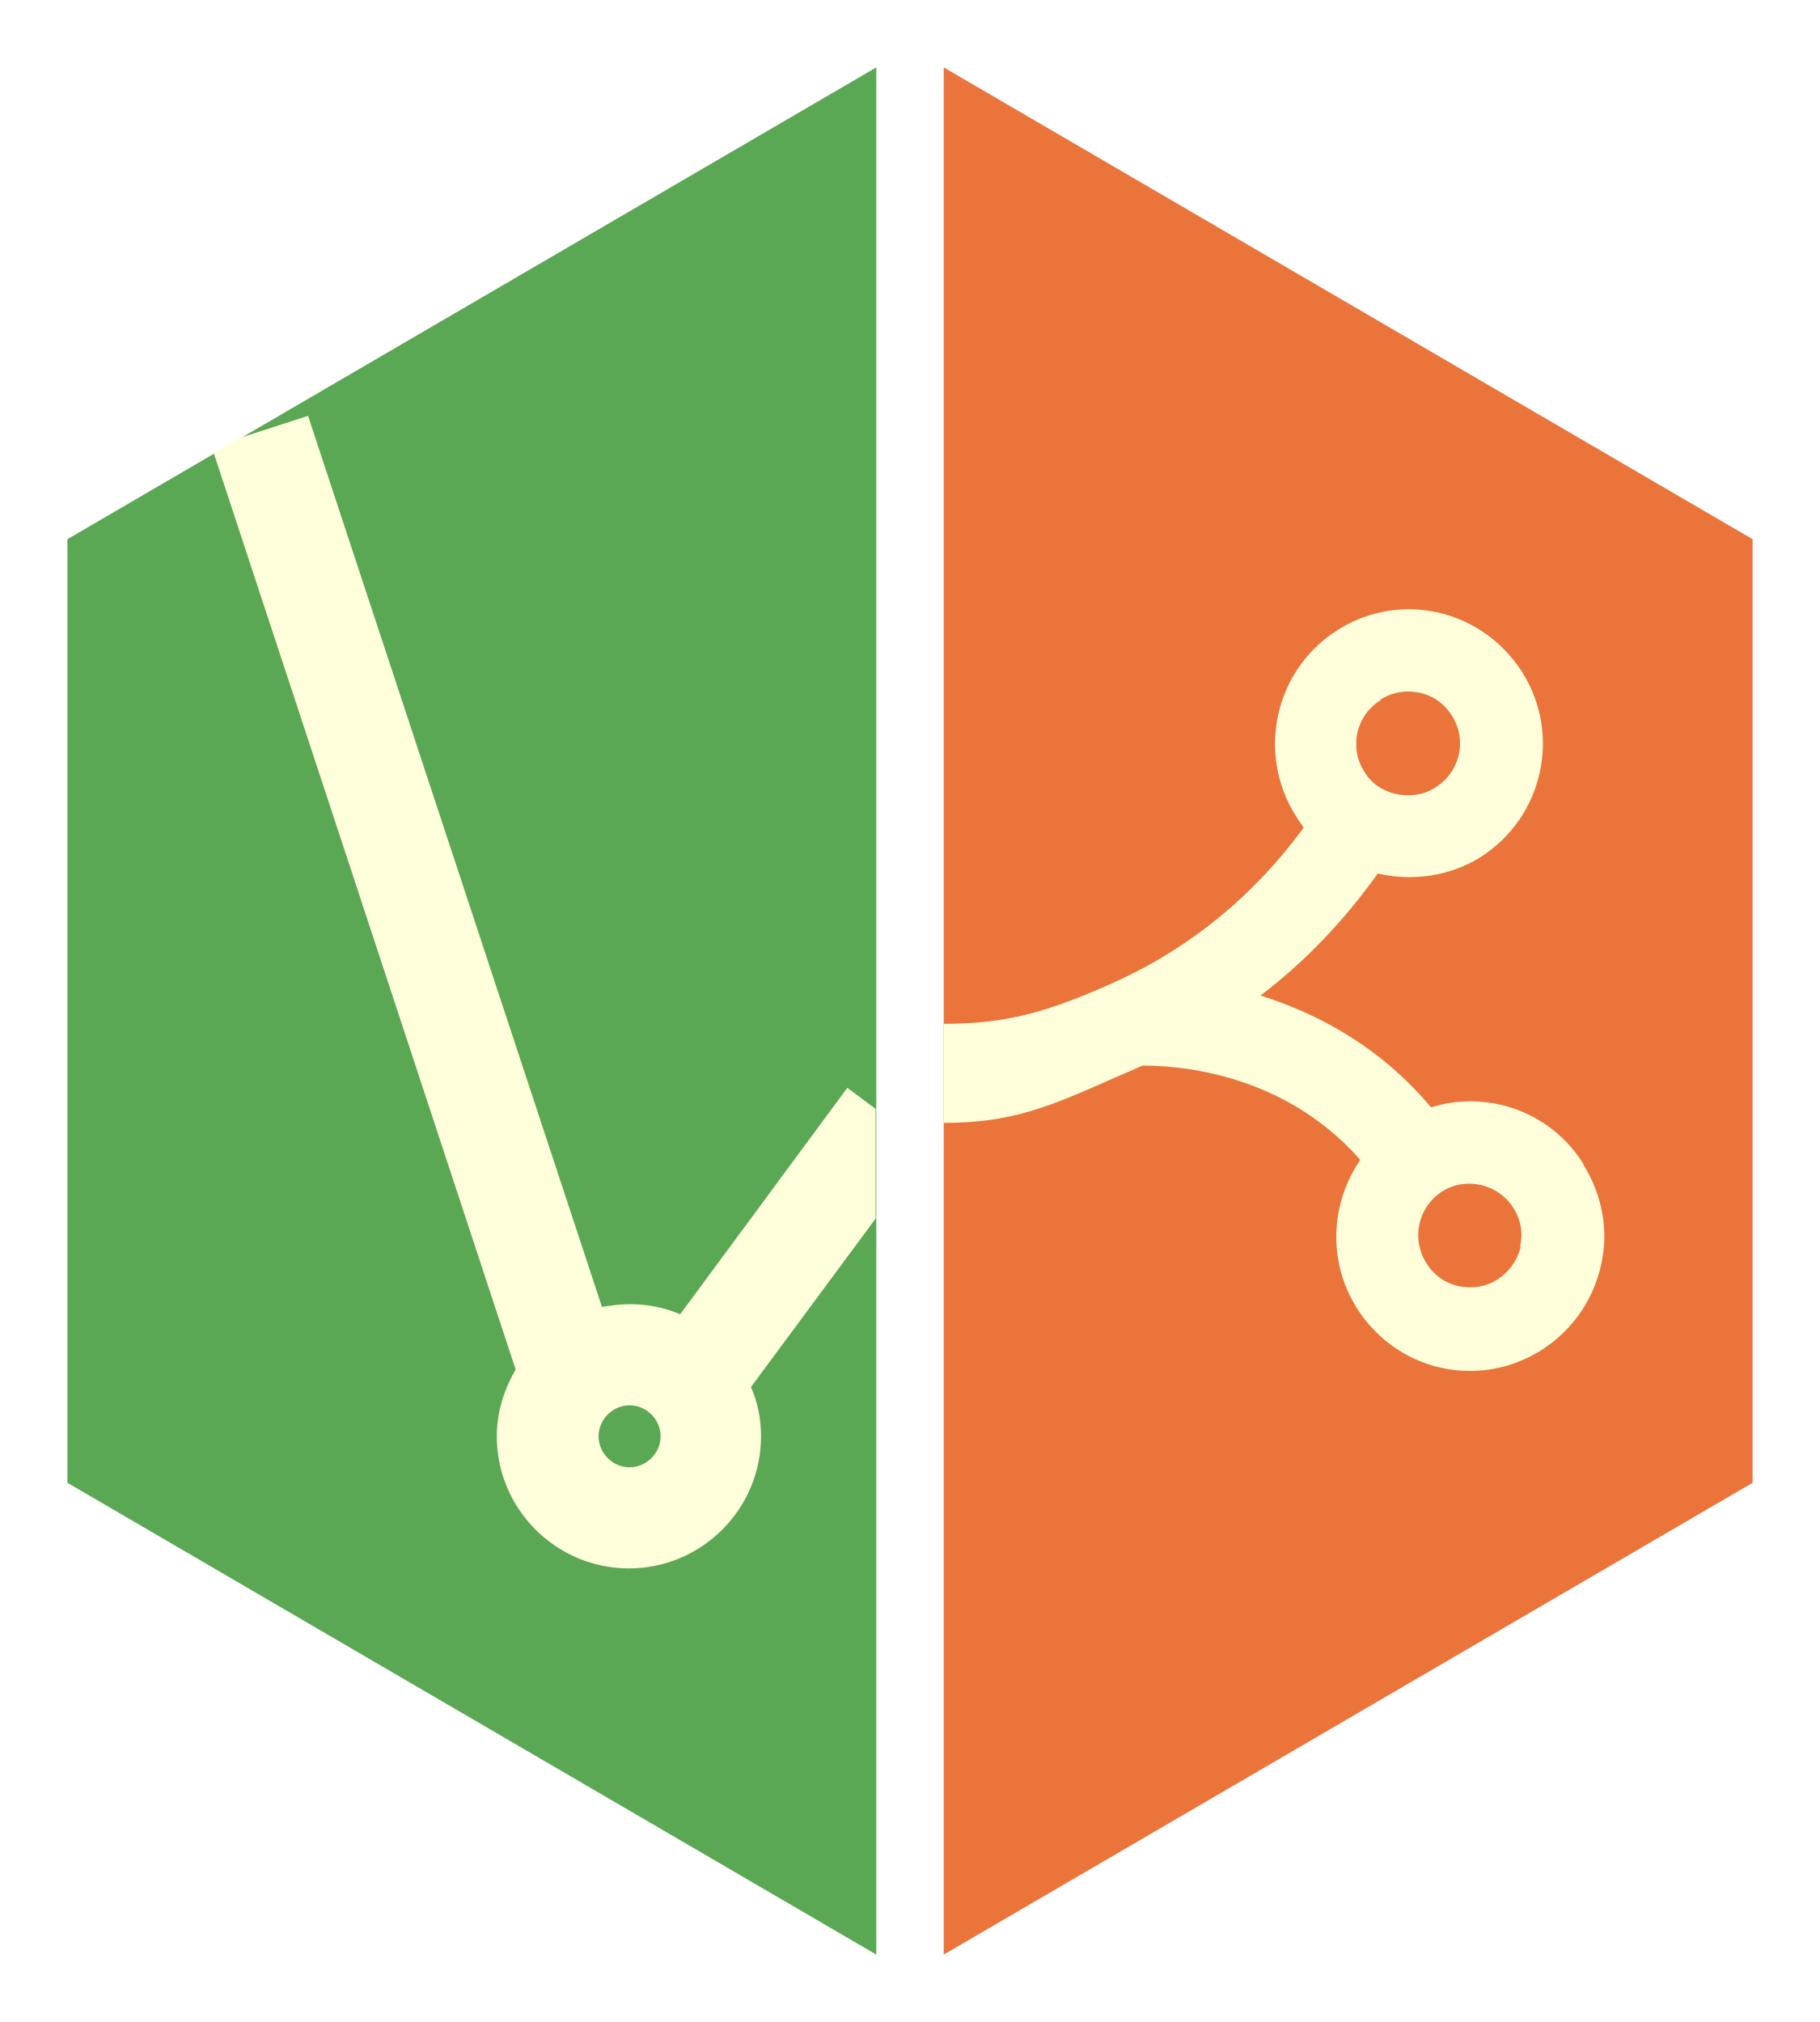
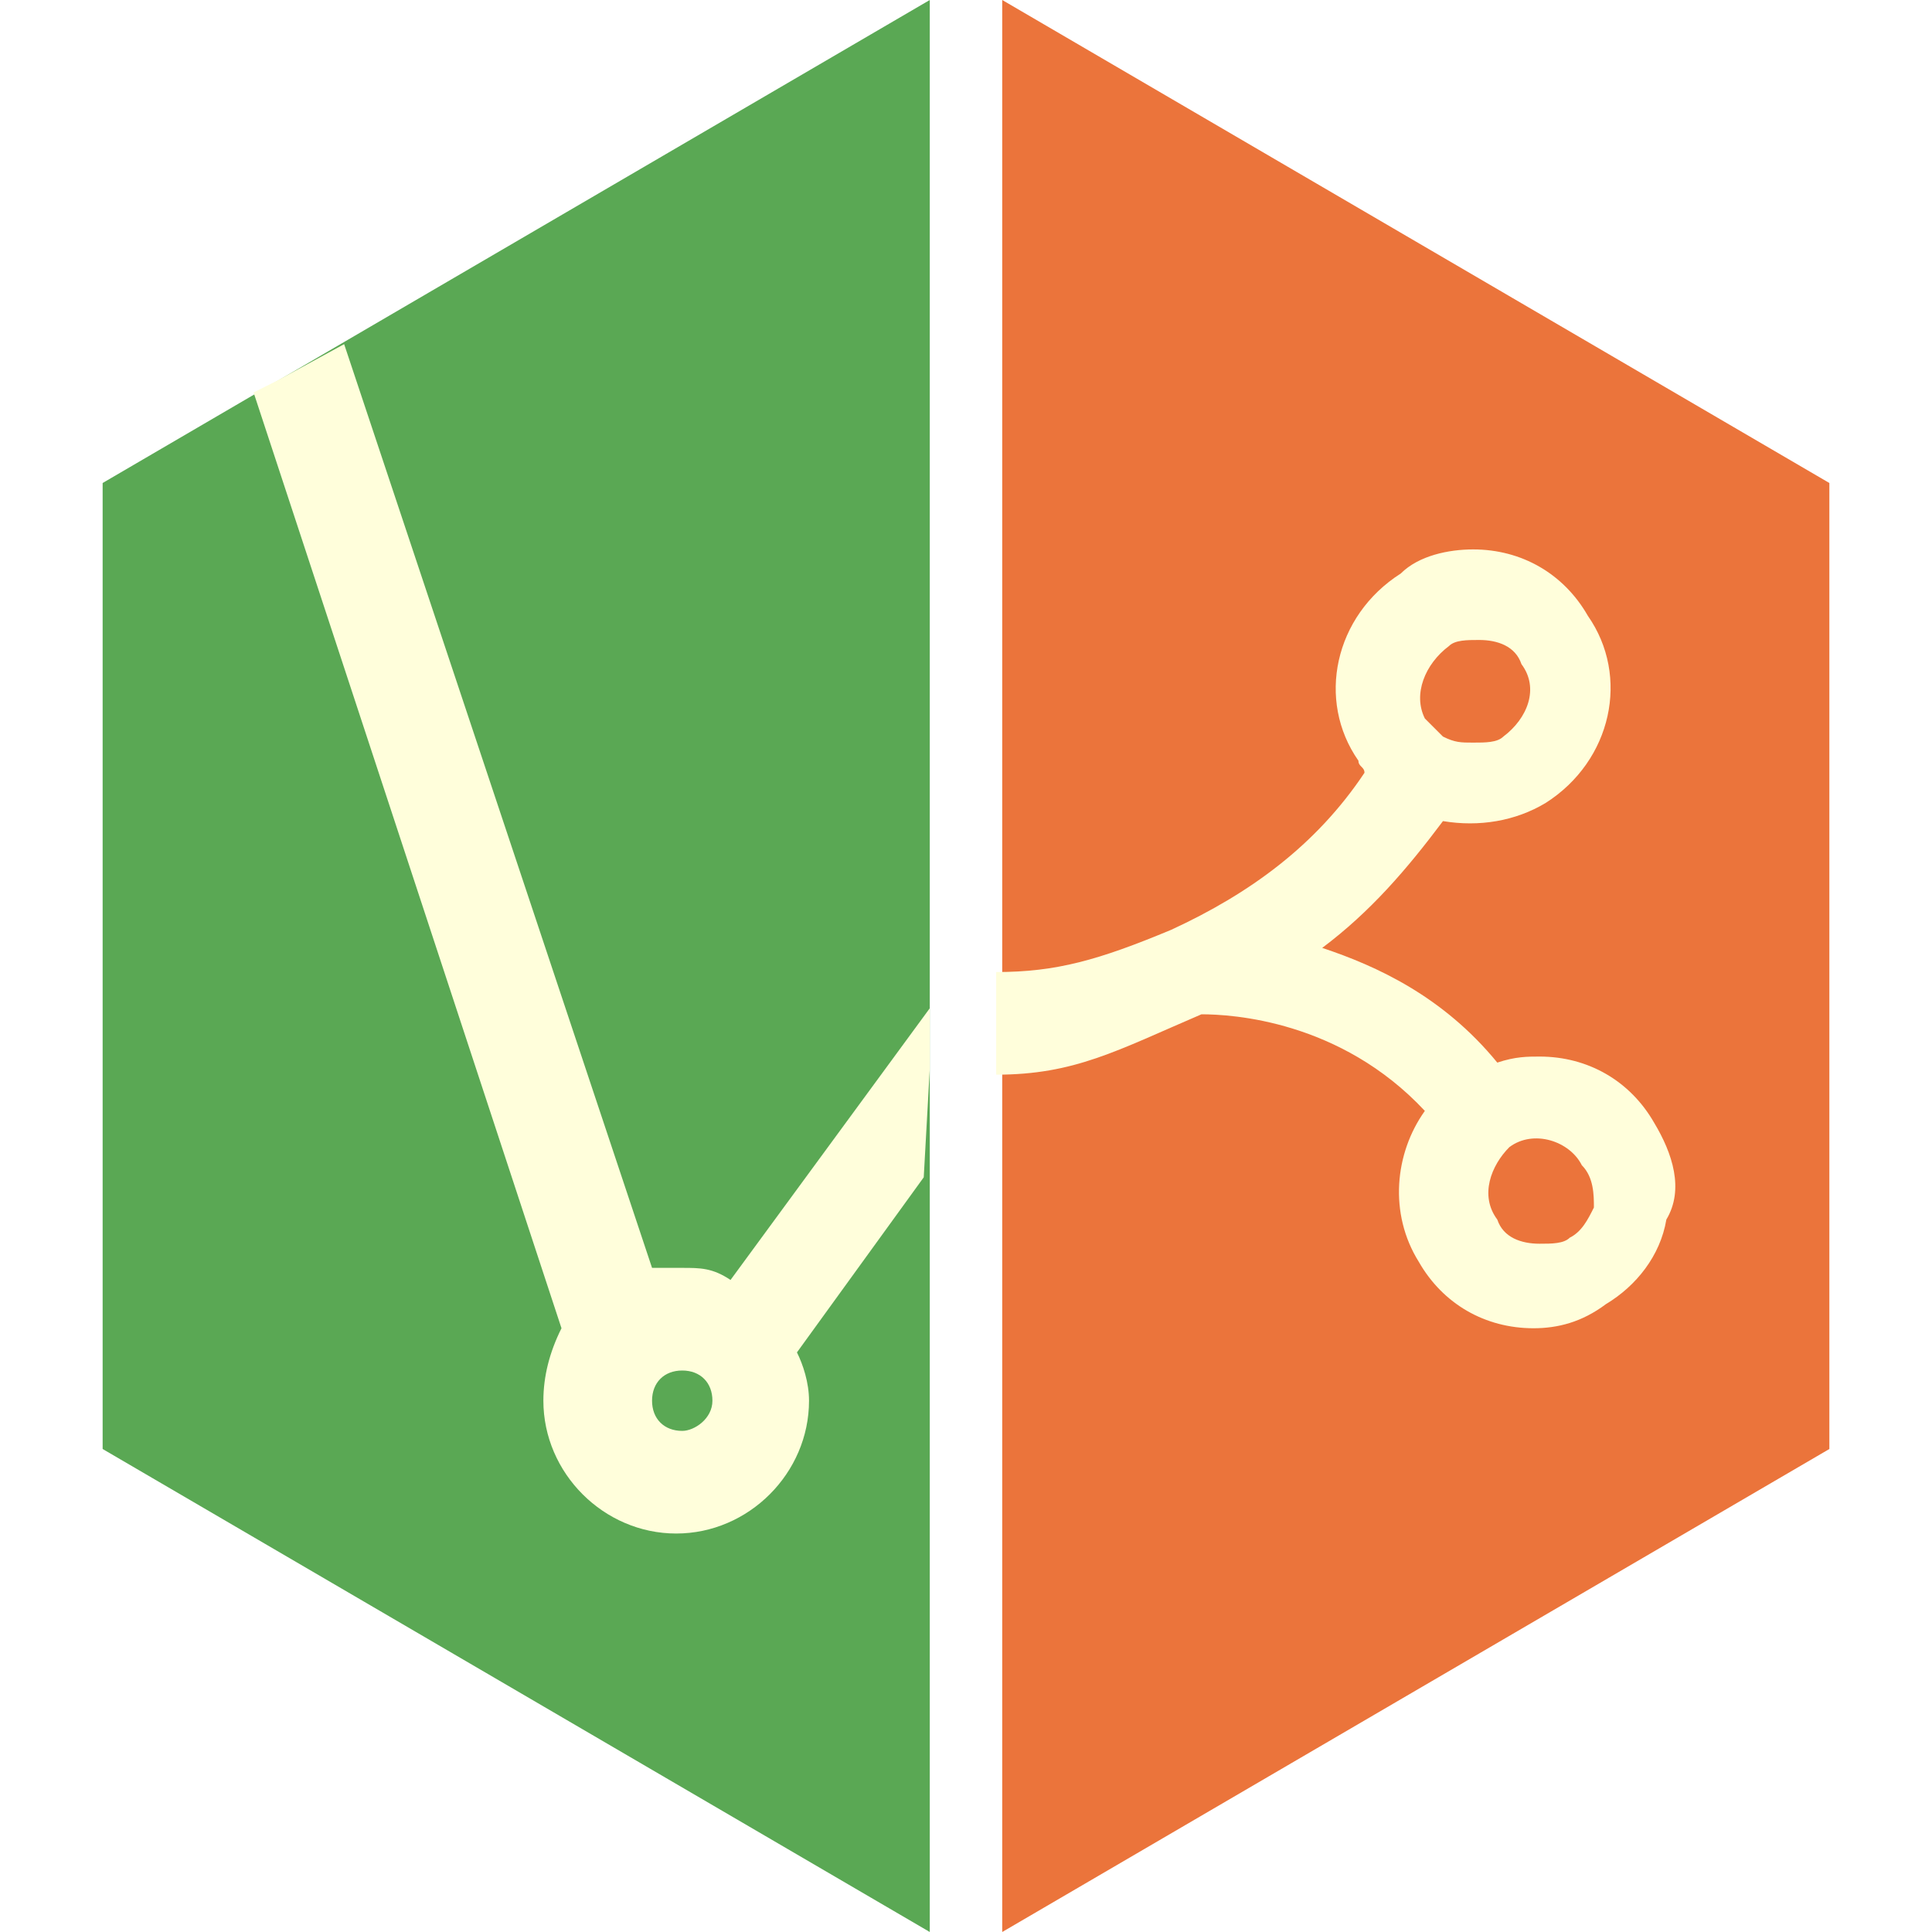
- <svg xmlns="http://www.w3.org/2000/svg" id="Layer_1" data-name="Layer 1" width="27" height="30" viewBox="0 0 27 30">
-   <defs>
-     <style>
-       .cls-1 {
-         fill: #fffedb;
-       }
- 
-       .cls-2 {
-         fill: #5aa854;
-       }
- 
-       .cls-3 {
-         fill: #eb743b;
-       }
-     </style>
-   </defs>
+ <svg xmlns="http://www.w3.org/2000/svg" version="1.1" id="Layer_1" x="0px" y="0px" viewBox="0 0 32 32" style="enable-background:new 0 0 32 32;" xml:space="preserve">
+   <style type="text/css">
+ 	.st0{fill:#5AA854;}
+ 	.st1{fill:#EB743B;}
+ 	.st2{fill:#FFFEDB;}
+ </style>
  <g>
-     <polygon class="cls-2" points="13 1 1 8 1 22 13 29 13 1" />
-     <polygon class="cls-3" points="14 1 26 8 26 22 14 29 14 1" />
+     <polygon class="st0" points="15.4,0 1.7,8 1.7,24 15.4,32  " />
+     <polygon class="st1" points="16.6,0 30.3,8 30.3,24 16.6,32  " />
  </g>
-   <path class="cls-1" d="m23.49,17.27c-.36-.58-.99-.93-1.68-.93-.2,0-.39.03-.58.09-.77-.92-1.71-1.4-2.53-1.66.66-.5,1.24-1.11,1.74-1.81.51.12,1.07.04,1.52-.24.93-.59,1.21-1.82.62-2.75-.37-.58-1-.93-1.68-.93-.38,0-.75.11-1.06.31-.93.59-1.2,1.82-.62,2.75.04.06.08.12.12.18-.74,1.01-1.68,1.78-2.8,2.29h0c-1.04.47-1.65.62-2.54.62v1.47c1.18,0,1.74-.33,2.95-.85.4,0,2.05.05,3.23,1.4-.44.64-.49,1.5-.05,2.2.37.58.99.93,1.68.93.38,0,.74-.11,1.06-.31.45-.29.76-.73.88-1.25.12-.52.02-1.05-.26-1.5Zm-3.01-6.89c.12-.08.27-.12.41-.12.27,0,.51.13.65.36.23.36.12.83-.24,1.06-.12.08-.26.12-.41.12s-.29-.04-.41-.11c-.1-.06-.18-.14-.24-.24-.23-.36-.12-.84.24-1.06Zm2.08,8.12c-.05.2-.17.37-.34.48-.12.08-.26.12-.41.12-.27,0-.51-.13-.65-.36-.22-.35-.13-.8.2-1.04l.03-.02c.36-.23.84-.11,1.06.24.11.17.15.38.1.58Z" />
-   <path class="cls-1" d="m13,16.46l-.43-.32-2.48,3.36c-.23-.1-.48-.15-.75-.15-.14,0-.28.02-.41.04L4.57,6.17l-1.02.33-.38.22,4.48,13.6c-.17.29-.28.63-.28.99,0,1.08.88,1.96,1.96,1.96s1.96-.88,1.96-1.96c0-.26-.05-.51-.15-.73l1.85-2.5v-1.62Zm-3.66,5.31c-.25,0-.46-.21-.46-.46s.21-.46.46-.46.46.21.46.46-.21.46-.46.46Z" />
+   <path class="st2" d="M27.4,18.6c-0.4-0.7-1.1-1.1-1.9-1.1c-0.2,0-0.4,0-0.7,0.1c-0.9-1.1-2-1.6-2.9-1.9c0.8-0.6,1.4-1.3,2-2.1  c0.6,0.1,1.2,0,1.7-0.3c1.1-0.7,1.4-2.1,0.7-3.1c-0.4-0.7-1.1-1.1-1.9-1.1c-0.4,0-0.9,0.1-1.2,0.4c-1.1,0.7-1.4,2.1-0.7,3.1  c0,0.1,0.1,0.1,0.1,0.2c-0.8,1.2-1.9,2-3.2,2.6l0,0c-1.2,0.5-1.9,0.7-2.9,0.7v1.7c1.3,0,2-0.4,3.4-1c0.5,0,2.3,0.1,3.7,1.6  c-0.5,0.7-0.6,1.7-0.1,2.5c0.4,0.7,1.1,1.1,1.9,1.1c0.4,0,0.8-0.1,1.2-0.4c0.5-0.3,0.9-0.8,1-1.4C27.9,19.7,27.7,19.1,27.4,18.6  L27.4,18.6z M24,10.7c0.1-0.1,0.3-0.1,0.5-0.1c0.3,0,0.6,0.1,0.7,0.4c0.3,0.4,0.1,0.9-0.3,1.2c-0.1,0.1-0.3,0.1-0.5,0.1  c-0.2,0-0.3,0-0.5-0.1c-0.1-0.1-0.2-0.2-0.3-0.3C23.4,11.5,23.6,11,24,10.7L24,10.7z M26.4,20c-0.1,0.2-0.2,0.4-0.4,0.5  c-0.1,0.1-0.3,0.1-0.5,0.1c-0.3,0-0.6-0.1-0.7-0.4c-0.3-0.4-0.1-0.9,0.2-1.2l0,0c0.4-0.3,1-0.1,1.2,0.3C26.4,19.5,26.4,19.8,26.4,20  L26.4,20z" />
+   <path class="st2" d="M15.4,17.7v-1l-3.3,4.5C11.8,21,11.6,21,11.3,21c-0.2,0-0.3,0-0.5,0L5.7,5.7L4.6,6.3L4.2,6.5l5.1,15.5  C9.1,22.4,9,22.8,9,23.2c0,1.2,1,2.2,2.2,2.2s2.2-1,2.2-2.2c0-0.3-0.1-0.6-0.2-0.8l2.1-2.9L15.4,17.7L15.4,17.7z M11.3,23.7  c-0.3,0-0.5-0.2-0.5-0.5c0-0.3,0.2-0.5,0.5-0.5s0.5,0.2,0.5,0.5C11.8,23.5,11.5,23.7,11.3,23.7z" />
</svg>
